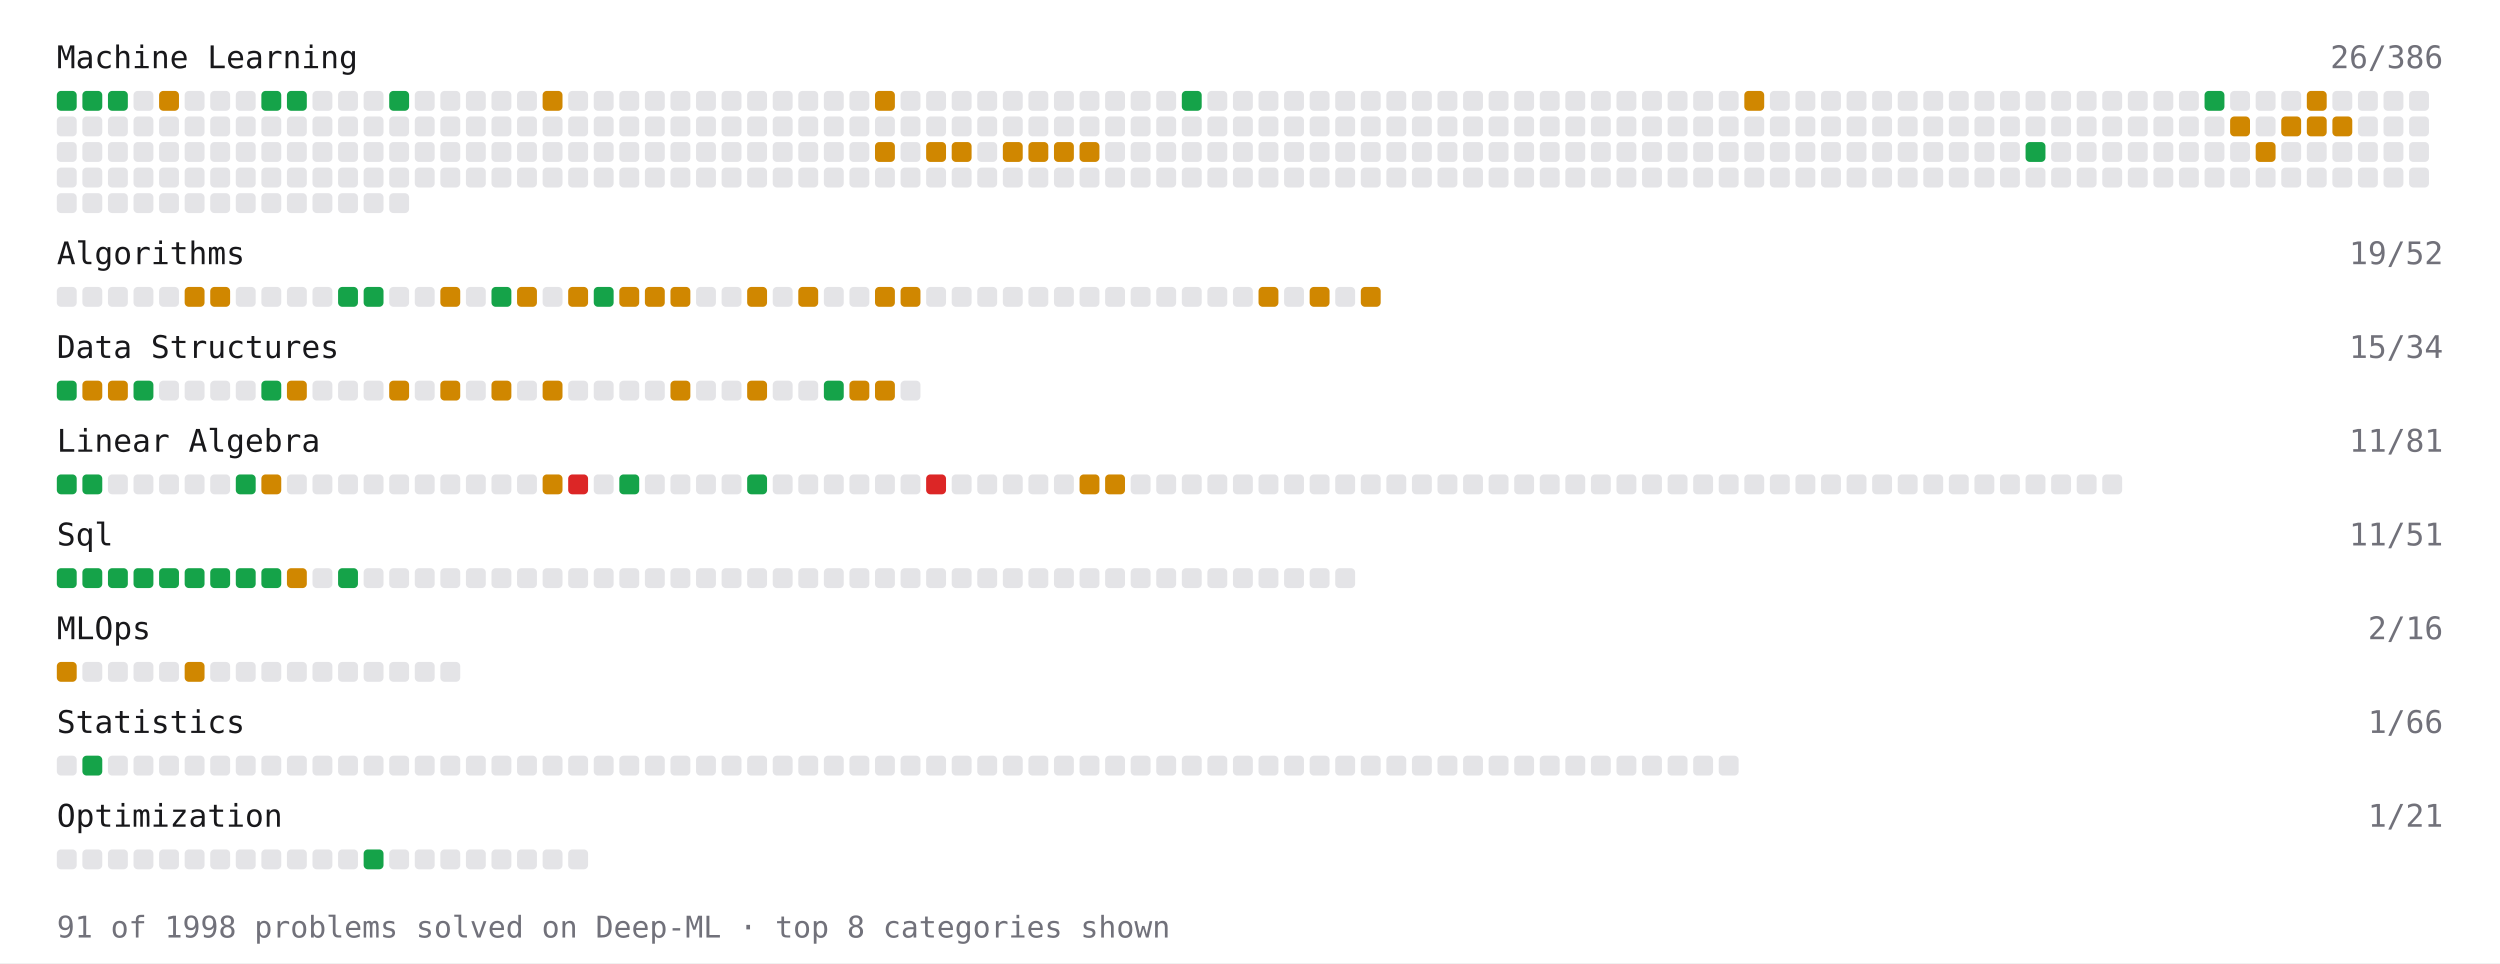
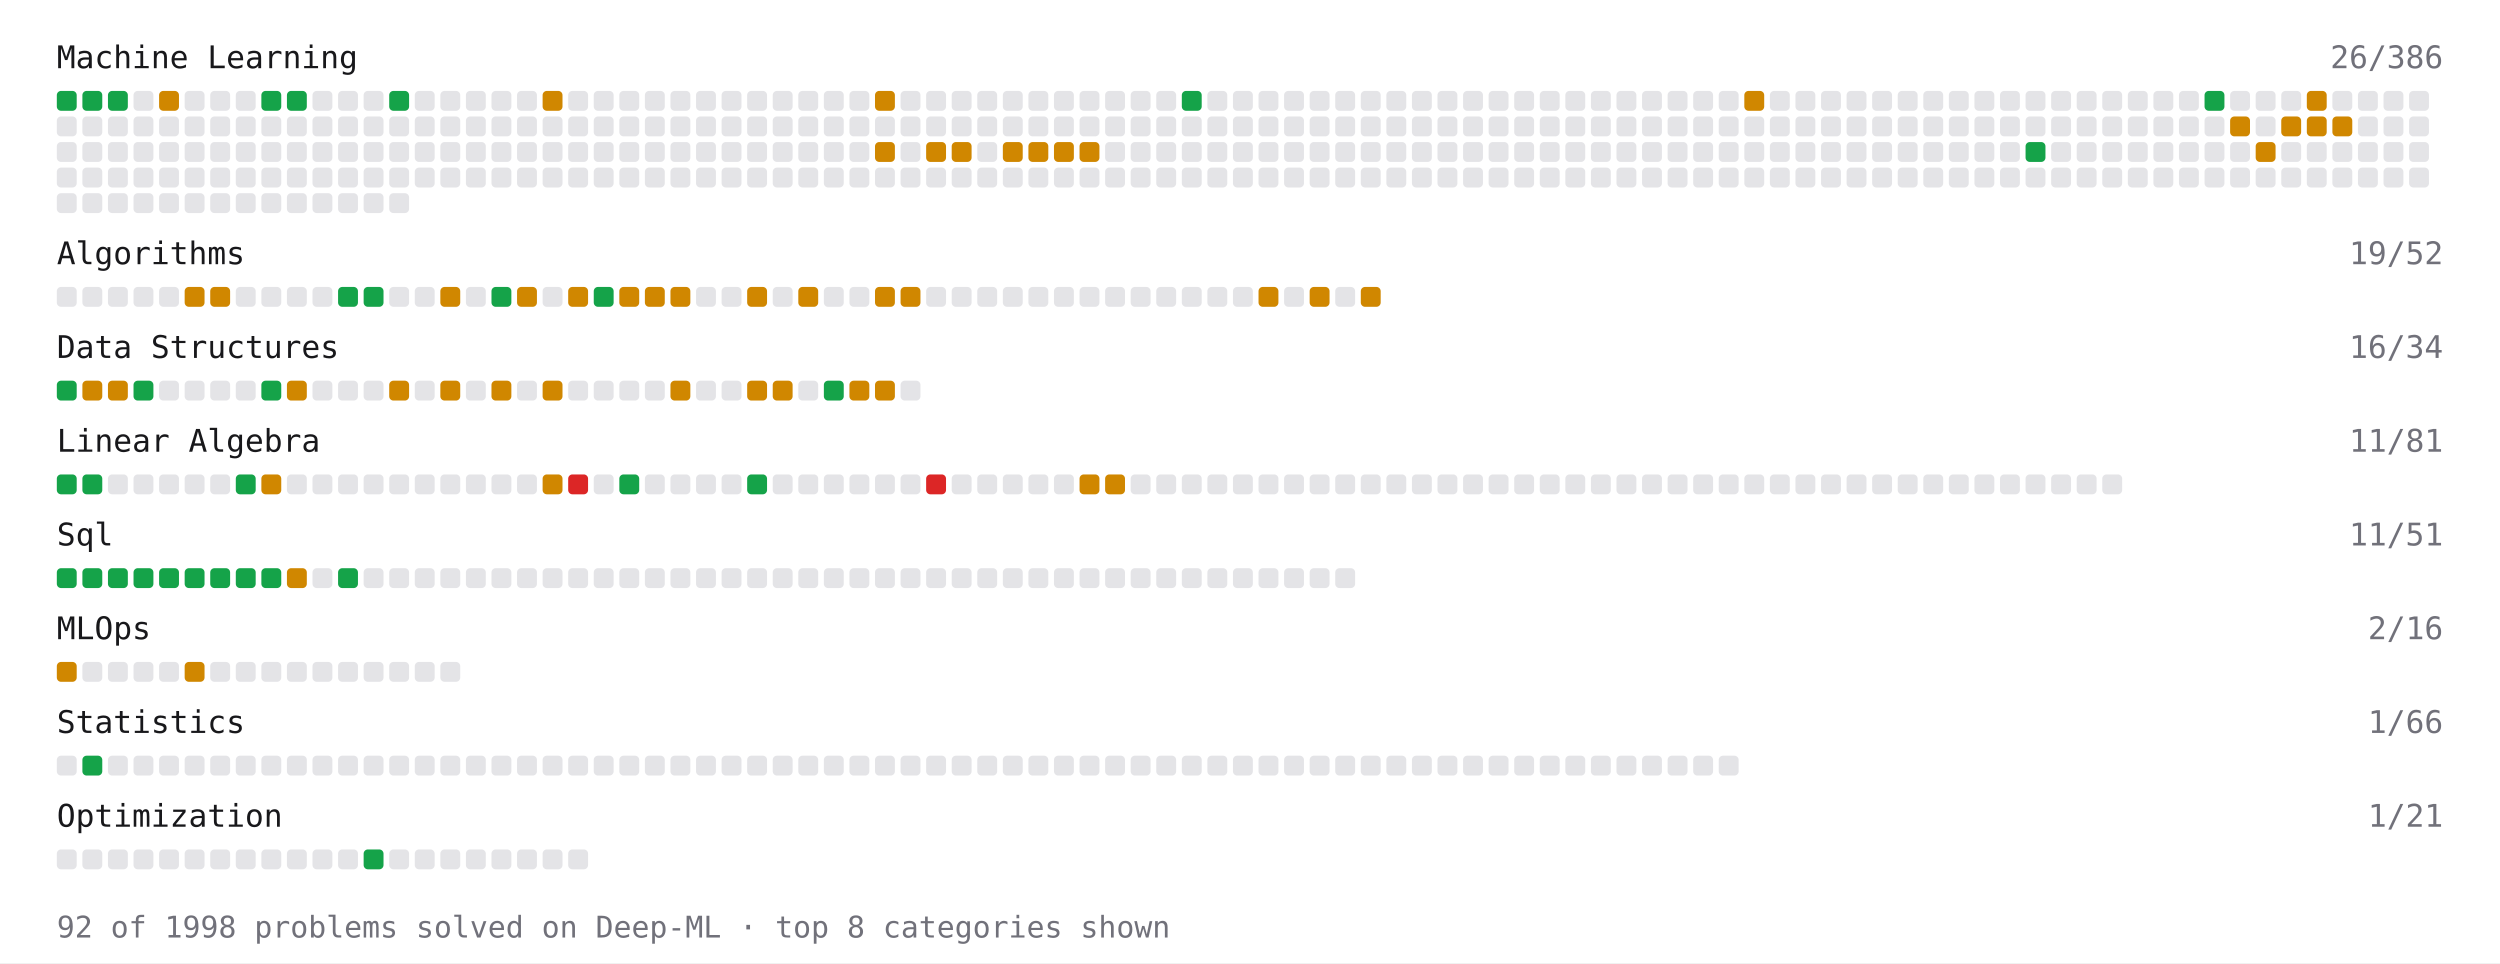
- <svg xmlns="http://www.w3.org/2000/svg" width="880" height="339" viewBox="0 0 880 339" role="img" aria-label="Deep-ML coverage: 91 of 1998 problems solved">
+ <svg xmlns="http://www.w3.org/2000/svg" width="880" height="339" viewBox="0 0 880 339" role="img" aria-label="Deep-ML coverage: 92 of 1998 problems solved">
  <style>
  .bg{fill:#ffffff}.tx{fill:#18181b}.dim{fill:#71717a}.none{fill:#e4e4e7}
  .e{fill:#15a349}.m{fill:#d08700}.h{fill:#dc2626}.u{fill:#a1a1aa}
  @media (prefers-color-scheme:dark){
    .bg{fill:#0b0b0d}.tx{fill:#fafafa}.dim{fill:#8b8b95}.none{fill:#26262b}
    .e{fill:#34d27b}.m{fill:#f5b13d}.h{fill:#f76d6d}.u{fill:#5c5c66}
  }
</style>
  <rect width="880" height="339" class="bg" />
  <text x="20" y="24" class="tx" font-size="11" font-family="ui-monospace,monospace">Machine Learning</text>
  <text x="860" y="24" class="dim" font-size="11" text-anchor="end" font-family="ui-monospace,monospace">26/386</text>
  <rect x="20" y="32" width="7" height="7" rx="1.5" class="e" />
  <rect x="29" y="32" width="7" height="7" rx="1.5" class="e" />
  <rect x="38" y="32" width="7" height="7" rx="1.5" class="e" />
  <rect x="47" y="32" width="7" height="7" rx="1.5" class="none" />
  <rect x="56" y="32" width="7" height="7" rx="1.5" class="m" />
  <rect x="65" y="32" width="7" height="7" rx="1.5" class="none" />
  <rect x="74" y="32" width="7" height="7" rx="1.5" class="none" />
  <rect x="83" y="32" width="7" height="7" rx="1.5" class="none" />
  <rect x="92" y="32" width="7" height="7" rx="1.5" class="e" />
  <rect x="101" y="32" width="7" height="7" rx="1.5" class="e" />
  <rect x="110" y="32" width="7" height="7" rx="1.5" class="none" />
  <rect x="119" y="32" width="7" height="7" rx="1.5" class="none" />
  <rect x="128" y="32" width="7" height="7" rx="1.5" class="none" />
  <rect x="137" y="32" width="7" height="7" rx="1.5" class="e" />
  <rect x="146" y="32" width="7" height="7" rx="1.5" class="none" />
  <rect x="155" y="32" width="7" height="7" rx="1.5" class="none" />
  <rect x="164" y="32" width="7" height="7" rx="1.5" class="none" />
  <rect x="173" y="32" width="7" height="7" rx="1.5" class="none" />
  <rect x="182" y="32" width="7" height="7" rx="1.5" class="none" />
  <rect x="191" y="32" width="7" height="7" rx="1.5" class="m" />
  <rect x="200" y="32" width="7" height="7" rx="1.5" class="none" />
  <rect x="209" y="32" width="7" height="7" rx="1.5" class="none" />
  <rect x="218" y="32" width="7" height="7" rx="1.5" class="none" />
  <rect x="227" y="32" width="7" height="7" rx="1.5" class="none" />
  <rect x="236" y="32" width="7" height="7" rx="1.5" class="none" />
  <rect x="245" y="32" width="7" height="7" rx="1.5" class="none" />
  <rect x="254" y="32" width="7" height="7" rx="1.5" class="none" />
  <rect x="263" y="32" width="7" height="7" rx="1.5" class="none" />
  <rect x="272" y="32" width="7" height="7" rx="1.5" class="none" />
  <rect x="281" y="32" width="7" height="7" rx="1.5" class="none" />
  <rect x="290" y="32" width="7" height="7" rx="1.5" class="none" />
  <rect x="299" y="32" width="7" height="7" rx="1.5" class="none" />
  <rect x="308" y="32" width="7" height="7" rx="1.5" class="m" />
  <rect x="317" y="32" width="7" height="7" rx="1.5" class="none" />
  <rect x="326" y="32" width="7" height="7" rx="1.5" class="none" />
  <rect x="335" y="32" width="7" height="7" rx="1.5" class="none" />
  <rect x="344" y="32" width="7" height="7" rx="1.5" class="none" />
  <rect x="353" y="32" width="7" height="7" rx="1.5" class="none" />
  <rect x="362" y="32" width="7" height="7" rx="1.5" class="none" />
  <rect x="371" y="32" width="7" height="7" rx="1.5" class="none" />
  <rect x="380" y="32" width="7" height="7" rx="1.5" class="none" />
  <rect x="389" y="32" width="7" height="7" rx="1.5" class="none" />
  <rect x="398" y="32" width="7" height="7" rx="1.5" class="none" />
  <rect x="407" y="32" width="7" height="7" rx="1.5" class="none" />
  <rect x="416" y="32" width="7" height="7" rx="1.5" class="e" />
  <rect x="425" y="32" width="7" height="7" rx="1.5" class="none" />
  <rect x="434" y="32" width="7" height="7" rx="1.5" class="none" />
  <rect x="443" y="32" width="7" height="7" rx="1.5" class="none" />
  <rect x="452" y="32" width="7" height="7" rx="1.5" class="none" />
  <rect x="461" y="32" width="7" height="7" rx="1.5" class="none" />
  <rect x="470" y="32" width="7" height="7" rx="1.5" class="none" />
  <rect x="479" y="32" width="7" height="7" rx="1.5" class="none" />
  <rect x="488" y="32" width="7" height="7" rx="1.5" class="none" />
  <rect x="497" y="32" width="7" height="7" rx="1.5" class="none" />
  <rect x="506" y="32" width="7" height="7" rx="1.5" class="none" />
  <rect x="515" y="32" width="7" height="7" rx="1.5" class="none" />
  <rect x="524" y="32" width="7" height="7" rx="1.5" class="none" />
  <rect x="533" y="32" width="7" height="7" rx="1.5" class="none" />
  <rect x="542" y="32" width="7" height="7" rx="1.5" class="none" />
  <rect x="551" y="32" width="7" height="7" rx="1.5" class="none" />
  <rect x="560" y="32" width="7" height="7" rx="1.5" class="none" />
  <rect x="569" y="32" width="7" height="7" rx="1.5" class="none" />
  <rect x="578" y="32" width="7" height="7" rx="1.5" class="none" />
  <rect x="587" y="32" width="7" height="7" rx="1.5" class="none" />
  <rect x="596" y="32" width="7" height="7" rx="1.5" class="none" />
  <rect x="605" y="32" width="7" height="7" rx="1.5" class="none" />
  <rect x="614" y="32" width="7" height="7" rx="1.5" class="m" />
  <rect x="623" y="32" width="7" height="7" rx="1.5" class="none" />
  <rect x="632" y="32" width="7" height="7" rx="1.5" class="none" />
  <rect x="641" y="32" width="7" height="7" rx="1.5" class="none" />
  <rect x="650" y="32" width="7" height="7" rx="1.5" class="none" />
  <rect x="659" y="32" width="7" height="7" rx="1.5" class="none" />
  <rect x="668" y="32" width="7" height="7" rx="1.5" class="none" />
  <rect x="677" y="32" width="7" height="7" rx="1.5" class="none" />
  <rect x="686" y="32" width="7" height="7" rx="1.5" class="none" />
  <rect x="695" y="32" width="7" height="7" rx="1.5" class="none" />
  <rect x="704" y="32" width="7" height="7" rx="1.5" class="none" />
  <rect x="713" y="32" width="7" height="7" rx="1.5" class="none" />
  <rect x="722" y="32" width="7" height="7" rx="1.5" class="none" />
  <rect x="731" y="32" width="7" height="7" rx="1.5" class="none" />
  <rect x="740" y="32" width="7" height="7" rx="1.5" class="none" />
  <rect x="749" y="32" width="7" height="7" rx="1.5" class="none" />
  <rect x="758" y="32" width="7" height="7" rx="1.5" class="none" />
  <rect x="767" y="32" width="7" height="7" rx="1.5" class="none" />
  <rect x="776" y="32" width="7" height="7" rx="1.5" class="e" />
  <rect x="785" y="32" width="7" height="7" rx="1.5" class="none" />
  <rect x="794" y="32" width="7" height="7" rx="1.5" class="none" />
  <rect x="803" y="32" width="7" height="7" rx="1.5" class="none" />
  <rect x="812" y="32" width="7" height="7" rx="1.5" class="m" />
  <rect x="821" y="32" width="7" height="7" rx="1.5" class="none" />
  <rect x="830" y="32" width="7" height="7" rx="1.5" class="none" />
  <rect x="839" y="32" width="7" height="7" rx="1.5" class="none" />
  <rect x="848" y="32" width="7" height="7" rx="1.5" class="none" />
  <rect x="20" y="41" width="7" height="7" rx="1.5" class="none" />
  <rect x="29" y="41" width="7" height="7" rx="1.5" class="none" />
  <rect x="38" y="41" width="7" height="7" rx="1.5" class="none" />
  <rect x="47" y="41" width="7" height="7" rx="1.5" class="none" />
  <rect x="56" y="41" width="7" height="7" rx="1.5" class="none" />
  <rect x="65" y="41" width="7" height="7" rx="1.5" class="none" />
  <rect x="74" y="41" width="7" height="7" rx="1.5" class="none" />
  <rect x="83" y="41" width="7" height="7" rx="1.5" class="none" />
  <rect x="92" y="41" width="7" height="7" rx="1.5" class="none" />
  <rect x="101" y="41" width="7" height="7" rx="1.5" class="none" />
  <rect x="110" y="41" width="7" height="7" rx="1.5" class="none" />
  <rect x="119" y="41" width="7" height="7" rx="1.5" class="none" />
  <rect x="128" y="41" width="7" height="7" rx="1.5" class="none" />
  <rect x="137" y="41" width="7" height="7" rx="1.5" class="none" />
  <rect x="146" y="41" width="7" height="7" rx="1.5" class="none" />
  <rect x="155" y="41" width="7" height="7" rx="1.5" class="none" />
  <rect x="164" y="41" width="7" height="7" rx="1.5" class="none" />
  <rect x="173" y="41" width="7" height="7" rx="1.5" class="none" />
  <rect x="182" y="41" width="7" height="7" rx="1.5" class="none" />
  <rect x="191" y="41" width="7" height="7" rx="1.5" class="none" />
  <rect x="200" y="41" width="7" height="7" rx="1.5" class="none" />
  <rect x="209" y="41" width="7" height="7" rx="1.5" class="none" />
  <rect x="218" y="41" width="7" height="7" rx="1.5" class="none" />
  <rect x="227" y="41" width="7" height="7" rx="1.5" class="none" />
  <rect x="236" y="41" width="7" height="7" rx="1.5" class="none" />
  <rect x="245" y="41" width="7" height="7" rx="1.5" class="none" />
  <rect x="254" y="41" width="7" height="7" rx="1.5" class="none" />
  <rect x="263" y="41" width="7" height="7" rx="1.5" class="none" />
  <rect x="272" y="41" width="7" height="7" rx="1.5" class="none" />
  <rect x="281" y="41" width="7" height="7" rx="1.5" class="none" />
  <rect x="290" y="41" width="7" height="7" rx="1.5" class="none" />
  <rect x="299" y="41" width="7" height="7" rx="1.5" class="none" />
  <rect x="308" y="41" width="7" height="7" rx="1.5" class="none" />
  <rect x="317" y="41" width="7" height="7" rx="1.5" class="none" />
  <rect x="326" y="41" width="7" height="7" rx="1.5" class="none" />
  <rect x="335" y="41" width="7" height="7" rx="1.5" class="none" />
  <rect x="344" y="41" width="7" height="7" rx="1.5" class="none" />
  <rect x="353" y="41" width="7" height="7" rx="1.5" class="none" />
  <rect x="362" y="41" width="7" height="7" rx="1.5" class="none" />
  <rect x="371" y="41" width="7" height="7" rx="1.5" class="none" />
  <rect x="380" y="41" width="7" height="7" rx="1.5" class="none" />
  <rect x="389" y="41" width="7" height="7" rx="1.5" class="none" />
  <rect x="398" y="41" width="7" height="7" rx="1.5" class="none" />
  <rect x="407" y="41" width="7" height="7" rx="1.5" class="none" />
  <rect x="416" y="41" width="7" height="7" rx="1.5" class="none" />
  <rect x="425" y="41" width="7" height="7" rx="1.5" class="none" />
  <rect x="434" y="41" width="7" height="7" rx="1.5" class="none" />
  <rect x="443" y="41" width="7" height="7" rx="1.5" class="none" />
  <rect x="452" y="41" width="7" height="7" rx="1.5" class="none" />
  <rect x="461" y="41" width="7" height="7" rx="1.5" class="none" />
  <rect x="470" y="41" width="7" height="7" rx="1.5" class="none" />
  <rect x="479" y="41" width="7" height="7" rx="1.5" class="none" />
  <rect x="488" y="41" width="7" height="7" rx="1.5" class="none" />
  <rect x="497" y="41" width="7" height="7" rx="1.5" class="none" />
  <rect x="506" y="41" width="7" height="7" rx="1.5" class="none" />
  <rect x="515" y="41" width="7" height="7" rx="1.5" class="none" />
  <rect x="524" y="41" width="7" height="7" rx="1.5" class="none" />
  <rect x="533" y="41" width="7" height="7" rx="1.5" class="none" />
  <rect x="542" y="41" width="7" height="7" rx="1.5" class="none" />
  <rect x="551" y="41" width="7" height="7" rx="1.5" class="none" />
  <rect x="560" y="41" width="7" height="7" rx="1.5" class="none" />
  <rect x="569" y="41" width="7" height="7" rx="1.5" class="none" />
  <rect x="578" y="41" width="7" height="7" rx="1.5" class="none" />
  <rect x="587" y="41" width="7" height="7" rx="1.5" class="none" />
  <rect x="596" y="41" width="7" height="7" rx="1.5" class="none" />
  <rect x="605" y="41" width="7" height="7" rx="1.5" class="none" />
  <rect x="614" y="41" width="7" height="7" rx="1.5" class="none" />
  <rect x="623" y="41" width="7" height="7" rx="1.5" class="none" />
  <rect x="632" y="41" width="7" height="7" rx="1.5" class="none" />
  <rect x="641" y="41" width="7" height="7" rx="1.5" class="none" />
  <rect x="650" y="41" width="7" height="7" rx="1.5" class="none" />
  <rect x="659" y="41" width="7" height="7" rx="1.5" class="none" />
  <rect x="668" y="41" width="7" height="7" rx="1.5" class="none" />
  <rect x="677" y="41" width="7" height="7" rx="1.5" class="none" />
  <rect x="686" y="41" width="7" height="7" rx="1.5" class="none" />
  <rect x="695" y="41" width="7" height="7" rx="1.5" class="none" />
  <rect x="704" y="41" width="7" height="7" rx="1.5" class="none" />
  <rect x="713" y="41" width="7" height="7" rx="1.5" class="none" />
  <rect x="722" y="41" width="7" height="7" rx="1.5" class="none" />
  <rect x="731" y="41" width="7" height="7" rx="1.5" class="none" />
  <rect x="740" y="41" width="7" height="7" rx="1.5" class="none" />
  <rect x="749" y="41" width="7" height="7" rx="1.5" class="none" />
  <rect x="758" y="41" width="7" height="7" rx="1.5" class="none" />
  <rect x="767" y="41" width="7" height="7" rx="1.5" class="none" />
  <rect x="776" y="41" width="7" height="7" rx="1.5" class="none" />
  <rect x="785" y="41" width="7" height="7" rx="1.5" class="m" />
  <rect x="794" y="41" width="7" height="7" rx="1.5" class="none" />
  <rect x="803" y="41" width="7" height="7" rx="1.5" class="m" />
  <rect x="812" y="41" width="7" height="7" rx="1.5" class="m" />
  <rect x="821" y="41" width="7" height="7" rx="1.5" class="m" />
  <rect x="830" y="41" width="7" height="7" rx="1.5" class="none" />
  <rect x="839" y="41" width="7" height="7" rx="1.5" class="none" />
  <rect x="848" y="41" width="7" height="7" rx="1.5" class="none" />
  <rect x="20" y="50" width="7" height="7" rx="1.5" class="none" />
  <rect x="29" y="50" width="7" height="7" rx="1.5" class="none" />
  <rect x="38" y="50" width="7" height="7" rx="1.5" class="none" />
  <rect x="47" y="50" width="7" height="7" rx="1.5" class="none" />
  <rect x="56" y="50" width="7" height="7" rx="1.5" class="none" />
  <rect x="65" y="50" width="7" height="7" rx="1.5" class="none" />
  <rect x="74" y="50" width="7" height="7" rx="1.5" class="none" />
  <rect x="83" y="50" width="7" height="7" rx="1.5" class="none" />
  <rect x="92" y="50" width="7" height="7" rx="1.5" class="none" />
  <rect x="101" y="50" width="7" height="7" rx="1.5" class="none" />
  <rect x="110" y="50" width="7" height="7" rx="1.5" class="none" />
  <rect x="119" y="50" width="7" height="7" rx="1.5" class="none" />
  <rect x="128" y="50" width="7" height="7" rx="1.5" class="none" />
  <rect x="137" y="50" width="7" height="7" rx="1.5" class="none" />
  <rect x="146" y="50" width="7" height="7" rx="1.5" class="none" />
  <rect x="155" y="50" width="7" height="7" rx="1.5" class="none" />
  <rect x="164" y="50" width="7" height="7" rx="1.5" class="none" />
  <rect x="173" y="50" width="7" height="7" rx="1.5" class="none" />
  <rect x="182" y="50" width="7" height="7" rx="1.5" class="none" />
  <rect x="191" y="50" width="7" height="7" rx="1.5" class="none" />
  <rect x="200" y="50" width="7" height="7" rx="1.5" class="none" />
  <rect x="209" y="50" width="7" height="7" rx="1.5" class="none" />
  <rect x="218" y="50" width="7" height="7" rx="1.5" class="none" />
  <rect x="227" y="50" width="7" height="7" rx="1.5" class="none" />
  <rect x="236" y="50" width="7" height="7" rx="1.5" class="none" />
  <rect x="245" y="50" width="7" height="7" rx="1.5" class="none" />
  <rect x="254" y="50" width="7" height="7" rx="1.5" class="none" />
  <rect x="263" y="50" width="7" height="7" rx="1.5" class="none" />
  <rect x="272" y="50" width="7" height="7" rx="1.5" class="none" />
  <rect x="281" y="50" width="7" height="7" rx="1.5" class="none" />
  <rect x="290" y="50" width="7" height="7" rx="1.5" class="none" />
  <rect x="299" y="50" width="7" height="7" rx="1.5" class="none" />
  <rect x="308" y="50" width="7" height="7" rx="1.5" class="m" />
  <rect x="317" y="50" width="7" height="7" rx="1.5" class="none" />
  <rect x="326" y="50" width="7" height="7" rx="1.5" class="m" />
  <rect x="335" y="50" width="7" height="7" rx="1.5" class="m" />
  <rect x="344" y="50" width="7" height="7" rx="1.5" class="none" />
  <rect x="353" y="50" width="7" height="7" rx="1.5" class="m" />
  <rect x="362" y="50" width="7" height="7" rx="1.5" class="m" />
  <rect x="371" y="50" width="7" height="7" rx="1.5" class="m" />
  <rect x="380" y="50" width="7" height="7" rx="1.5" class="m" />
  <rect x="389" y="50" width="7" height="7" rx="1.5" class="none" />
  <rect x="398" y="50" width="7" height="7" rx="1.5" class="none" />
  <rect x="407" y="50" width="7" height="7" rx="1.5" class="none" />
  <rect x="416" y="50" width="7" height="7" rx="1.5" class="none" />
  <rect x="425" y="50" width="7" height="7" rx="1.5" class="none" />
  <rect x="434" y="50" width="7" height="7" rx="1.5" class="none" />
  <rect x="443" y="50" width="7" height="7" rx="1.5" class="none" />
  <rect x="452" y="50" width="7" height="7" rx="1.5" class="none" />
  <rect x="461" y="50" width="7" height="7" rx="1.5" class="none" />
  <rect x="470" y="50" width="7" height="7" rx="1.5" class="none" />
  <rect x="479" y="50" width="7" height="7" rx="1.5" class="none" />
  <rect x="488" y="50" width="7" height="7" rx="1.5" class="none" />
  <rect x="497" y="50" width="7" height="7" rx="1.5" class="none" />
  <rect x="506" y="50" width="7" height="7" rx="1.5" class="none" />
  <rect x="515" y="50" width="7" height="7" rx="1.5" class="none" />
  <rect x="524" y="50" width="7" height="7" rx="1.5" class="none" />
  <rect x="533" y="50" width="7" height="7" rx="1.5" class="none" />
  <rect x="542" y="50" width="7" height="7" rx="1.5" class="none" />
  <rect x="551" y="50" width="7" height="7" rx="1.5" class="none" />
  <rect x="560" y="50" width="7" height="7" rx="1.5" class="none" />
  <rect x="569" y="50" width="7" height="7" rx="1.5" class="none" />
  <rect x="578" y="50" width="7" height="7" rx="1.5" class="none" />
  <rect x="587" y="50" width="7" height="7" rx="1.5" class="none" />
  <rect x="596" y="50" width="7" height="7" rx="1.5" class="none" />
  <rect x="605" y="50" width="7" height="7" rx="1.5" class="none" />
  <rect x="614" y="50" width="7" height="7" rx="1.5" class="none" />
  <rect x="623" y="50" width="7" height="7" rx="1.5" class="none" />
  <rect x="632" y="50" width="7" height="7" rx="1.5" class="none" />
  <rect x="641" y="50" width="7" height="7" rx="1.5" class="none" />
  <rect x="650" y="50" width="7" height="7" rx="1.5" class="none" />
  <rect x="659" y="50" width="7" height="7" rx="1.5" class="none" />
  <rect x="668" y="50" width="7" height="7" rx="1.5" class="none" />
  <rect x="677" y="50" width="7" height="7" rx="1.5" class="none" />
  <rect x="686" y="50" width="7" height="7" rx="1.5" class="none" />
  <rect x="695" y="50" width="7" height="7" rx="1.5" class="none" />
  <rect x="704" y="50" width="7" height="7" rx="1.5" class="none" />
  <rect x="713" y="50" width="7" height="7" rx="1.5" class="e" />
  <rect x="722" y="50" width="7" height="7" rx="1.5" class="none" />
  <rect x="731" y="50" width="7" height="7" rx="1.5" class="none" />
  <rect x="740" y="50" width="7" height="7" rx="1.5" class="none" />
  <rect x="749" y="50" width="7" height="7" rx="1.5" class="none" />
  <rect x="758" y="50" width="7" height="7" rx="1.5" class="none" />
  <rect x="767" y="50" width="7" height="7" rx="1.5" class="none" />
  <rect x="776" y="50" width="7" height="7" rx="1.5" class="none" />
  <rect x="785" y="50" width="7" height="7" rx="1.5" class="none" />
  <rect x="794" y="50" width="7" height="7" rx="1.5" class="m" />
  <rect x="803" y="50" width="7" height="7" rx="1.5" class="none" />
  <rect x="812" y="50" width="7" height="7" rx="1.5" class="none" />
  <rect x="821" y="50" width="7" height="7" rx="1.5" class="none" />
  <rect x="830" y="50" width="7" height="7" rx="1.5" class="none" />
  <rect x="839" y="50" width="7" height="7" rx="1.5" class="none" />
  <rect x="848" y="50" width="7" height="7" rx="1.5" class="none" />
  <rect x="20" y="59" width="7" height="7" rx="1.5" class="none" />
  <rect x="29" y="59" width="7" height="7" rx="1.5" class="none" />
  <rect x="38" y="59" width="7" height="7" rx="1.5" class="none" />
  <rect x="47" y="59" width="7" height="7" rx="1.5" class="none" />
  <rect x="56" y="59" width="7" height="7" rx="1.5" class="none" />
  <rect x="65" y="59" width="7" height="7" rx="1.5" class="none" />
  <rect x="74" y="59" width="7" height="7" rx="1.5" class="none" />
  <rect x="83" y="59" width="7" height="7" rx="1.5" class="none" />
  <rect x="92" y="59" width="7" height="7" rx="1.5" class="none" />
  <rect x="101" y="59" width="7" height="7" rx="1.5" class="none" />
  <rect x="110" y="59" width="7" height="7" rx="1.5" class="none" />
  <rect x="119" y="59" width="7" height="7" rx="1.5" class="none" />
  <rect x="128" y="59" width="7" height="7" rx="1.5" class="none" />
  <rect x="137" y="59" width="7" height="7" rx="1.5" class="none" />
  <rect x="146" y="59" width="7" height="7" rx="1.5" class="none" />
  <rect x="155" y="59" width="7" height="7" rx="1.5" class="none" />
  <rect x="164" y="59" width="7" height="7" rx="1.5" class="none" />
  <rect x="173" y="59" width="7" height="7" rx="1.5" class="none" />
  <rect x="182" y="59" width="7" height="7" rx="1.5" class="none" />
  <rect x="191" y="59" width="7" height="7" rx="1.5" class="none" />
  <rect x="200" y="59" width="7" height="7" rx="1.5" class="none" />
  <rect x="209" y="59" width="7" height="7" rx="1.5" class="none" />
  <rect x="218" y="59" width="7" height="7" rx="1.5" class="none" />
  <rect x="227" y="59" width="7" height="7" rx="1.5" class="none" />
  <rect x="236" y="59" width="7" height="7" rx="1.5" class="none" />
  <rect x="245" y="59" width="7" height="7" rx="1.5" class="none" />
  <rect x="254" y="59" width="7" height="7" rx="1.5" class="none" />
  <rect x="263" y="59" width="7" height="7" rx="1.5" class="none" />
  <rect x="272" y="59" width="7" height="7" rx="1.5" class="none" />
  <rect x="281" y="59" width="7" height="7" rx="1.5" class="none" />
  <rect x="290" y="59" width="7" height="7" rx="1.5" class="none" />
  <rect x="299" y="59" width="7" height="7" rx="1.5" class="none" />
  <rect x="308" y="59" width="7" height="7" rx="1.5" class="none" />
  <rect x="317" y="59" width="7" height="7" rx="1.5" class="none" />
  <rect x="326" y="59" width="7" height="7" rx="1.5" class="none" />
  <rect x="335" y="59" width="7" height="7" rx="1.5" class="none" />
  <rect x="344" y="59" width="7" height="7" rx="1.5" class="none" />
  <rect x="353" y="59" width="7" height="7" rx="1.5" class="none" />
  <rect x="362" y="59" width="7" height="7" rx="1.5" class="none" />
  <rect x="371" y="59" width="7" height="7" rx="1.5" class="none" />
  <rect x="380" y="59" width="7" height="7" rx="1.5" class="none" />
  <rect x="389" y="59" width="7" height="7" rx="1.5" class="none" />
  <rect x="398" y="59" width="7" height="7" rx="1.5" class="none" />
  <rect x="407" y="59" width="7" height="7" rx="1.5" class="none" />
  <rect x="416" y="59" width="7" height="7" rx="1.5" class="none" />
  <rect x="425" y="59" width="7" height="7" rx="1.5" class="none" />
  <rect x="434" y="59" width="7" height="7" rx="1.5" class="none" />
  <rect x="443" y="59" width="7" height="7" rx="1.5" class="none" />
  <rect x="452" y="59" width="7" height="7" rx="1.5" class="none" />
  <rect x="461" y="59" width="7" height="7" rx="1.5" class="none" />
  <rect x="470" y="59" width="7" height="7" rx="1.5" class="none" />
  <rect x="479" y="59" width="7" height="7" rx="1.5" class="none" />
  <rect x="488" y="59" width="7" height="7" rx="1.5" class="none" />
  <rect x="497" y="59" width="7" height="7" rx="1.5" class="none" />
  <rect x="506" y="59" width="7" height="7" rx="1.5" class="none" />
  <rect x="515" y="59" width="7" height="7" rx="1.5" class="none" />
  <rect x="524" y="59" width="7" height="7" rx="1.5" class="none" />
  <rect x="533" y="59" width="7" height="7" rx="1.5" class="none" />
  <rect x="542" y="59" width="7" height="7" rx="1.5" class="none" />
  <rect x="551" y="59" width="7" height="7" rx="1.5" class="none" />
  <rect x="560" y="59" width="7" height="7" rx="1.5" class="none" />
  <rect x="569" y="59" width="7" height="7" rx="1.5" class="none" />
  <rect x="578" y="59" width="7" height="7" rx="1.5" class="none" />
  <rect x="587" y="59" width="7" height="7" rx="1.5" class="none" />
  <rect x="596" y="59" width="7" height="7" rx="1.5" class="none" />
  <rect x="605" y="59" width="7" height="7" rx="1.5" class="none" />
  <rect x="614" y="59" width="7" height="7" rx="1.5" class="none" />
  <rect x="623" y="59" width="7" height="7" rx="1.5" class="none" />
  <rect x="632" y="59" width="7" height="7" rx="1.5" class="none" />
  <rect x="641" y="59" width="7" height="7" rx="1.5" class="none" />
  <rect x="650" y="59" width="7" height="7" rx="1.5" class="none" />
  <rect x="659" y="59" width="7" height="7" rx="1.5" class="none" />
  <rect x="668" y="59" width="7" height="7" rx="1.5" class="none" />
  <rect x="677" y="59" width="7" height="7" rx="1.5" class="none" />
  <rect x="686" y="59" width="7" height="7" rx="1.5" class="none" />
  <rect x="695" y="59" width="7" height="7" rx="1.5" class="none" />
  <rect x="704" y="59" width="7" height="7" rx="1.5" class="none" />
  <rect x="713" y="59" width="7" height="7" rx="1.5" class="none" />
  <rect x="722" y="59" width="7" height="7" rx="1.5" class="none" />
  <rect x="731" y="59" width="7" height="7" rx="1.5" class="none" />
  <rect x="740" y="59" width="7" height="7" rx="1.5" class="none" />
  <rect x="749" y="59" width="7" height="7" rx="1.5" class="none" />
  <rect x="758" y="59" width="7" height="7" rx="1.5" class="none" />
  <rect x="767" y="59" width="7" height="7" rx="1.5" class="none" />
  <rect x="776" y="59" width="7" height="7" rx="1.5" class="none" />
  <rect x="785" y="59" width="7" height="7" rx="1.5" class="none" />
  <rect x="794" y="59" width="7" height="7" rx="1.5" class="none" />
  <rect x="803" y="59" width="7" height="7" rx="1.5" class="none" />
  <rect x="812" y="59" width="7" height="7" rx="1.5" class="none" />
  <rect x="821" y="59" width="7" height="7" rx="1.5" class="none" />
  <rect x="830" y="59" width="7" height="7" rx="1.5" class="none" />
  <rect x="839" y="59" width="7" height="7" rx="1.5" class="none" />
  <rect x="848" y="59" width="7" height="7" rx="1.5" class="none" />
  <rect x="20" y="68" width="7" height="7" rx="1.5" class="none" />
  <rect x="29" y="68" width="7" height="7" rx="1.5" class="none" />
  <rect x="38" y="68" width="7" height="7" rx="1.5" class="none" />
  <rect x="47" y="68" width="7" height="7" rx="1.5" class="none" />
  <rect x="56" y="68" width="7" height="7" rx="1.5" class="none" />
  <rect x="65" y="68" width="7" height="7" rx="1.5" class="none" />
  <rect x="74" y="68" width="7" height="7" rx="1.5" class="none" />
  <rect x="83" y="68" width="7" height="7" rx="1.5" class="none" />
  <rect x="92" y="68" width="7" height="7" rx="1.5" class="none" />
  <rect x="101" y="68" width="7" height="7" rx="1.5" class="none" />
  <rect x="110" y="68" width="7" height="7" rx="1.5" class="none" />
  <rect x="119" y="68" width="7" height="7" rx="1.5" class="none" />
  <rect x="128" y="68" width="7" height="7" rx="1.5" class="none" />
  <rect x="137" y="68" width="7" height="7" rx="1.5" class="none" />
  <text x="20" y="93" class="tx" font-size="11" font-family="ui-monospace,monospace">Algorithms</text>
  <text x="860" y="93" class="dim" font-size="11" text-anchor="end" font-family="ui-monospace,monospace">19/52</text>
  <rect x="20" y="101" width="7" height="7" rx="1.5" class="none" />
  <rect x="29" y="101" width="7" height="7" rx="1.5" class="none" />
  <rect x="38" y="101" width="7" height="7" rx="1.5" class="none" />
  <rect x="47" y="101" width="7" height="7" rx="1.5" class="none" />
  <rect x="56" y="101" width="7" height="7" rx="1.5" class="none" />
  <rect x="65" y="101" width="7" height="7" rx="1.5" class="m" />
  <rect x="74" y="101" width="7" height="7" rx="1.5" class="m" />
  <rect x="83" y="101" width="7" height="7" rx="1.5" class="none" />
  <rect x="92" y="101" width="7" height="7" rx="1.5" class="none" />
  <rect x="101" y="101" width="7" height="7" rx="1.5" class="none" />
  <rect x="110" y="101" width="7" height="7" rx="1.5" class="none" />
  <rect x="119" y="101" width="7" height="7" rx="1.5" class="e" />
  <rect x="128" y="101" width="7" height="7" rx="1.5" class="e" />
  <rect x="137" y="101" width="7" height="7" rx="1.5" class="none" />
  <rect x="146" y="101" width="7" height="7" rx="1.5" class="none" />
  <rect x="155" y="101" width="7" height="7" rx="1.5" class="m" />
  <rect x="164" y="101" width="7" height="7" rx="1.5" class="none" />
  <rect x="173" y="101" width="7" height="7" rx="1.5" class="e" />
  <rect x="182" y="101" width="7" height="7" rx="1.5" class="m" />
  <rect x="191" y="101" width="7" height="7" rx="1.5" class="none" />
  <rect x="200" y="101" width="7" height="7" rx="1.5" class="m" />
  <rect x="209" y="101" width="7" height="7" rx="1.5" class="e" />
  <rect x="218" y="101" width="7" height="7" rx="1.5" class="m" />
  <rect x="227" y="101" width="7" height="7" rx="1.5" class="m" />
  <rect x="236" y="101" width="7" height="7" rx="1.5" class="m" />
  <rect x="245" y="101" width="7" height="7" rx="1.5" class="none" />
  <rect x="254" y="101" width="7" height="7" rx="1.5" class="none" />
  <rect x="263" y="101" width="7" height="7" rx="1.5" class="m" />
  <rect x="272" y="101" width="7" height="7" rx="1.5" class="none" />
  <rect x="281" y="101" width="7" height="7" rx="1.5" class="m" />
  <rect x="290" y="101" width="7" height="7" rx="1.5" class="none" />
  <rect x="299" y="101" width="7" height="7" rx="1.5" class="none" />
  <rect x="308" y="101" width="7" height="7" rx="1.5" class="m" />
  <rect x="317" y="101" width="7" height="7" rx="1.5" class="m" />
  <rect x="326" y="101" width="7" height="7" rx="1.5" class="none" />
  <rect x="335" y="101" width="7" height="7" rx="1.5" class="none" />
  <rect x="344" y="101" width="7" height="7" rx="1.5" class="none" />
  <rect x="353" y="101" width="7" height="7" rx="1.5" class="none" />
  <rect x="362" y="101" width="7" height="7" rx="1.5" class="none" />
  <rect x="371" y="101" width="7" height="7" rx="1.5" class="none" />
  <rect x="380" y="101" width="7" height="7" rx="1.5" class="none" />
  <rect x="389" y="101" width="7" height="7" rx="1.5" class="none" />
  <rect x="398" y="101" width="7" height="7" rx="1.5" class="none" />
  <rect x="407" y="101" width="7" height="7" rx="1.5" class="none" />
  <rect x="416" y="101" width="7" height="7" rx="1.5" class="none" />
  <rect x="425" y="101" width="7" height="7" rx="1.5" class="none" />
  <rect x="434" y="101" width="7" height="7" rx="1.5" class="none" />
  <rect x="443" y="101" width="7" height="7" rx="1.5" class="m" />
  <rect x="452" y="101" width="7" height="7" rx="1.5" class="none" />
  <rect x="461" y="101" width="7" height="7" rx="1.5" class="m" />
  <rect x="470" y="101" width="7" height="7" rx="1.5" class="none" />
  <rect x="479" y="101" width="7" height="7" rx="1.5" class="m" />
  <text x="20" y="126" class="tx" font-size="11" font-family="ui-monospace,monospace">Data Structures</text>
-   <text x="860" y="126" class="dim" font-size="11" text-anchor="end" font-family="ui-monospace,monospace">15/34</text>
+   <text x="860" y="126" class="dim" font-size="11" text-anchor="end" font-family="ui-monospace,monospace">16/34</text>
  <rect x="20" y="134" width="7" height="7" rx="1.5" class="e" />
  <rect x="29" y="134" width="7" height="7" rx="1.5" class="m" />
  <rect x="38" y="134" width="7" height="7" rx="1.5" class="m" />
  <rect x="47" y="134" width="7" height="7" rx="1.5" class="e" />
  <rect x="56" y="134" width="7" height="7" rx="1.5" class="none" />
  <rect x="65" y="134" width="7" height="7" rx="1.5" class="none" />
  <rect x="74" y="134" width="7" height="7" rx="1.5" class="none" />
  <rect x="83" y="134" width="7" height="7" rx="1.5" class="none" />
  <rect x="92" y="134" width="7" height="7" rx="1.5" class="e" />
  <rect x="101" y="134" width="7" height="7" rx="1.5" class="m" />
  <rect x="110" y="134" width="7" height="7" rx="1.5" class="none" />
  <rect x="119" y="134" width="7" height="7" rx="1.5" class="none" />
  <rect x="128" y="134" width="7" height="7" rx="1.5" class="none" />
  <rect x="137" y="134" width="7" height="7" rx="1.5" class="m" />
  <rect x="146" y="134" width="7" height="7" rx="1.5" class="none" />
  <rect x="155" y="134" width="7" height="7" rx="1.5" class="m" />
  <rect x="164" y="134" width="7" height="7" rx="1.5" class="none" />
  <rect x="173" y="134" width="7" height="7" rx="1.5" class="m" />
  <rect x="182" y="134" width="7" height="7" rx="1.5" class="none" />
  <rect x="191" y="134" width="7" height="7" rx="1.5" class="m" />
  <rect x="200" y="134" width="7" height="7" rx="1.5" class="none" />
  <rect x="209" y="134" width="7" height="7" rx="1.5" class="none" />
  <rect x="218" y="134" width="7" height="7" rx="1.5" class="none" />
  <rect x="227" y="134" width="7" height="7" rx="1.5" class="none" />
  <rect x="236" y="134" width="7" height="7" rx="1.5" class="m" />
  <rect x="245" y="134" width="7" height="7" rx="1.5" class="none" />
  <rect x="254" y="134" width="7" height="7" rx="1.5" class="none" />
  <rect x="263" y="134" width="7" height="7" rx="1.5" class="m" />
-   <rect x="272" y="134" width="7" height="7" rx="1.5" class="none" />
+   <rect x="272" y="134" width="7" height="7" rx="1.5" class="m" />
  <rect x="281" y="134" width="7" height="7" rx="1.5" class="none" />
  <rect x="290" y="134" width="7" height="7" rx="1.5" class="e" />
  <rect x="299" y="134" width="7" height="7" rx="1.5" class="m" />
  <rect x="308" y="134" width="7" height="7" rx="1.5" class="m" />
  <rect x="317" y="134" width="7" height="7" rx="1.5" class="none" />
  <text x="20" y="159" class="tx" font-size="11" font-family="ui-monospace,monospace">Linear Algebra</text>
  <text x="860" y="159" class="dim" font-size="11" text-anchor="end" font-family="ui-monospace,monospace">11/81</text>
  <rect x="20" y="167" width="7" height="7" rx="1.5" class="e" />
  <rect x="29" y="167" width="7" height="7" rx="1.5" class="e" />
  <rect x="38" y="167" width="7" height="7" rx="1.5" class="none" />
  <rect x="47" y="167" width="7" height="7" rx="1.5" class="none" />
  <rect x="56" y="167" width="7" height="7" rx="1.5" class="none" />
  <rect x="65" y="167" width="7" height="7" rx="1.5" class="none" />
  <rect x="74" y="167" width="7" height="7" rx="1.5" class="none" />
  <rect x="83" y="167" width="7" height="7" rx="1.5" class="e" />
  <rect x="92" y="167" width="7" height="7" rx="1.5" class="m" />
  <rect x="101" y="167" width="7" height="7" rx="1.5" class="none" />
  <rect x="110" y="167" width="7" height="7" rx="1.5" class="none" />
  <rect x="119" y="167" width="7" height="7" rx="1.5" class="none" />
  <rect x="128" y="167" width="7" height="7" rx="1.5" class="none" />
  <rect x="137" y="167" width="7" height="7" rx="1.5" class="none" />
  <rect x="146" y="167" width="7" height="7" rx="1.5" class="none" />
  <rect x="155" y="167" width="7" height="7" rx="1.5" class="none" />
  <rect x="164" y="167" width="7" height="7" rx="1.5" class="none" />
  <rect x="173" y="167" width="7" height="7" rx="1.5" class="none" />
  <rect x="182" y="167" width="7" height="7" rx="1.5" class="none" />
  <rect x="191" y="167" width="7" height="7" rx="1.5" class="m" />
  <rect x="200" y="167" width="7" height="7" rx="1.5" class="h" />
  <rect x="209" y="167" width="7" height="7" rx="1.5" class="none" />
  <rect x="218" y="167" width="7" height="7" rx="1.5" class="e" />
  <rect x="227" y="167" width="7" height="7" rx="1.5" class="none" />
  <rect x="236" y="167" width="7" height="7" rx="1.5" class="none" />
  <rect x="245" y="167" width="7" height="7" rx="1.5" class="none" />
  <rect x="254" y="167" width="7" height="7" rx="1.5" class="none" />
  <rect x="263" y="167" width="7" height="7" rx="1.5" class="e" />
  <rect x="272" y="167" width="7" height="7" rx="1.5" class="none" />
  <rect x="281" y="167" width="7" height="7" rx="1.5" class="none" />
  <rect x="290" y="167" width="7" height="7" rx="1.5" class="none" />
  <rect x="299" y="167" width="7" height="7" rx="1.5" class="none" />
  <rect x="308" y="167" width="7" height="7" rx="1.5" class="none" />
  <rect x="317" y="167" width="7" height="7" rx="1.5" class="none" />
  <rect x="326" y="167" width="7" height="7" rx="1.5" class="h" />
  <rect x="335" y="167" width="7" height="7" rx="1.5" class="none" />
  <rect x="344" y="167" width="7" height="7" rx="1.5" class="none" />
  <rect x="353" y="167" width="7" height="7" rx="1.5" class="none" />
  <rect x="362" y="167" width="7" height="7" rx="1.5" class="none" />
  <rect x="371" y="167" width="7" height="7" rx="1.5" class="none" />
  <rect x="380" y="167" width="7" height="7" rx="1.5" class="m" />
  <rect x="389" y="167" width="7" height="7" rx="1.5" class="m" />
  <rect x="398" y="167" width="7" height="7" rx="1.5" class="none" />
  <rect x="407" y="167" width="7" height="7" rx="1.5" class="none" />
  <rect x="416" y="167" width="7" height="7" rx="1.5" class="none" />
  <rect x="425" y="167" width="7" height="7" rx="1.5" class="none" />
  <rect x="434" y="167" width="7" height="7" rx="1.5" class="none" />
  <rect x="443" y="167" width="7" height="7" rx="1.5" class="none" />
  <rect x="452" y="167" width="7" height="7" rx="1.5" class="none" />
  <rect x="461" y="167" width="7" height="7" rx="1.5" class="none" />
  <rect x="470" y="167" width="7" height="7" rx="1.5" class="none" />
  <rect x="479" y="167" width="7" height="7" rx="1.5" class="none" />
  <rect x="488" y="167" width="7" height="7" rx="1.5" class="none" />
  <rect x="497" y="167" width="7" height="7" rx="1.5" class="none" />
  <rect x="506" y="167" width="7" height="7" rx="1.5" class="none" />
  <rect x="515" y="167" width="7" height="7" rx="1.5" class="none" />
  <rect x="524" y="167" width="7" height="7" rx="1.5" class="none" />
  <rect x="533" y="167" width="7" height="7" rx="1.5" class="none" />
  <rect x="542" y="167" width="7" height="7" rx="1.5" class="none" />
  <rect x="551" y="167" width="7" height="7" rx="1.5" class="none" />
  <rect x="560" y="167" width="7" height="7" rx="1.5" class="none" />
  <rect x="569" y="167" width="7" height="7" rx="1.5" class="none" />
  <rect x="578" y="167" width="7" height="7" rx="1.5" class="none" />
  <rect x="587" y="167" width="7" height="7" rx="1.5" class="none" />
  <rect x="596" y="167" width="7" height="7" rx="1.5" class="none" />
  <rect x="605" y="167" width="7" height="7" rx="1.5" class="none" />
  <rect x="614" y="167" width="7" height="7" rx="1.5" class="none" />
  <rect x="623" y="167" width="7" height="7" rx="1.5" class="none" />
  <rect x="632" y="167" width="7" height="7" rx="1.5" class="none" />
  <rect x="641" y="167" width="7" height="7" rx="1.5" class="none" />
  <rect x="650" y="167" width="7" height="7" rx="1.5" class="none" />
  <rect x="659" y="167" width="7" height="7" rx="1.5" class="none" />
  <rect x="668" y="167" width="7" height="7" rx="1.5" class="none" />
  <rect x="677" y="167" width="7" height="7" rx="1.5" class="none" />
  <rect x="686" y="167" width="7" height="7" rx="1.5" class="none" />
  <rect x="695" y="167" width="7" height="7" rx="1.5" class="none" />
  <rect x="704" y="167" width="7" height="7" rx="1.5" class="none" />
  <rect x="713" y="167" width="7" height="7" rx="1.5" class="none" />
  <rect x="722" y="167" width="7" height="7" rx="1.5" class="none" />
  <rect x="731" y="167" width="7" height="7" rx="1.5" class="none" />
  <rect x="740" y="167" width="7" height="7" rx="1.5" class="none" />
  <text x="20" y="192" class="tx" font-size="11" font-family="ui-monospace,monospace">Sql</text>
  <text x="860" y="192" class="dim" font-size="11" text-anchor="end" font-family="ui-monospace,monospace">11/51</text>
  <rect x="20" y="200" width="7" height="7" rx="1.5" class="e" />
  <rect x="29" y="200" width="7" height="7" rx="1.5" class="e" />
  <rect x="38" y="200" width="7" height="7" rx="1.5" class="e" />
  <rect x="47" y="200" width="7" height="7" rx="1.5" class="e" />
  <rect x="56" y="200" width="7" height="7" rx="1.5" class="e" />
  <rect x="65" y="200" width="7" height="7" rx="1.5" class="e" />
  <rect x="74" y="200" width="7" height="7" rx="1.5" class="e" />
  <rect x="83" y="200" width="7" height="7" rx="1.5" class="e" />
  <rect x="92" y="200" width="7" height="7" rx="1.5" class="e" />
  <rect x="101" y="200" width="7" height="7" rx="1.5" class="m" />
  <rect x="110" y="200" width="7" height="7" rx="1.5" class="none" />
  <rect x="119" y="200" width="7" height="7" rx="1.5" class="e" />
  <rect x="128" y="200" width="7" height="7" rx="1.5" class="none" />
  <rect x="137" y="200" width="7" height="7" rx="1.5" class="none" />
  <rect x="146" y="200" width="7" height="7" rx="1.5" class="none" />
  <rect x="155" y="200" width="7" height="7" rx="1.5" class="none" />
  <rect x="164" y="200" width="7" height="7" rx="1.5" class="none" />
  <rect x="173" y="200" width="7" height="7" rx="1.5" class="none" />
  <rect x="182" y="200" width="7" height="7" rx="1.5" class="none" />
  <rect x="191" y="200" width="7" height="7" rx="1.5" class="none" />
  <rect x="200" y="200" width="7" height="7" rx="1.5" class="none" />
  <rect x="209" y="200" width="7" height="7" rx="1.5" class="none" />
  <rect x="218" y="200" width="7" height="7" rx="1.5" class="none" />
  <rect x="227" y="200" width="7" height="7" rx="1.5" class="none" />
  <rect x="236" y="200" width="7" height="7" rx="1.5" class="none" />
  <rect x="245" y="200" width="7" height="7" rx="1.5" class="none" />
  <rect x="254" y="200" width="7" height="7" rx="1.5" class="none" />
  <rect x="263" y="200" width="7" height="7" rx="1.5" class="none" />
  <rect x="272" y="200" width="7" height="7" rx="1.5" class="none" />
  <rect x="281" y="200" width="7" height="7" rx="1.5" class="none" />
  <rect x="290" y="200" width="7" height="7" rx="1.5" class="none" />
  <rect x="299" y="200" width="7" height="7" rx="1.5" class="none" />
  <rect x="308" y="200" width="7" height="7" rx="1.5" class="none" />
  <rect x="317" y="200" width="7" height="7" rx="1.5" class="none" />
  <rect x="326" y="200" width="7" height="7" rx="1.5" class="none" />
  <rect x="335" y="200" width="7" height="7" rx="1.5" class="none" />
  <rect x="344" y="200" width="7" height="7" rx="1.5" class="none" />
  <rect x="353" y="200" width="7" height="7" rx="1.5" class="none" />
  <rect x="362" y="200" width="7" height="7" rx="1.5" class="none" />
  <rect x="371" y="200" width="7" height="7" rx="1.5" class="none" />
  <rect x="380" y="200" width="7" height="7" rx="1.5" class="none" />
  <rect x="389" y="200" width="7" height="7" rx="1.5" class="none" />
  <rect x="398" y="200" width="7" height="7" rx="1.5" class="none" />
  <rect x="407" y="200" width="7" height="7" rx="1.5" class="none" />
  <rect x="416" y="200" width="7" height="7" rx="1.5" class="none" />
  <rect x="425" y="200" width="7" height="7" rx="1.5" class="none" />
  <rect x="434" y="200" width="7" height="7" rx="1.5" class="none" />
  <rect x="443" y="200" width="7" height="7" rx="1.5" class="none" />
  <rect x="452" y="200" width="7" height="7" rx="1.5" class="none" />
  <rect x="461" y="200" width="7" height="7" rx="1.5" class="none" />
  <rect x="470" y="200" width="7" height="7" rx="1.5" class="none" />
  <text x="20" y="225" class="tx" font-size="11" font-family="ui-monospace,monospace">MLOps</text>
  <text x="860" y="225" class="dim" font-size="11" text-anchor="end" font-family="ui-monospace,monospace">2/16</text>
  <rect x="20" y="233" width="7" height="7" rx="1.5" class="m" />
  <rect x="29" y="233" width="7" height="7" rx="1.5" class="none" />
  <rect x="38" y="233" width="7" height="7" rx="1.5" class="none" />
  <rect x="47" y="233" width="7" height="7" rx="1.5" class="none" />
  <rect x="56" y="233" width="7" height="7" rx="1.5" class="none" />
  <rect x="65" y="233" width="7" height="7" rx="1.5" class="m" />
  <rect x="74" y="233" width="7" height="7" rx="1.5" class="none" />
  <rect x="83" y="233" width="7" height="7" rx="1.5" class="none" />
  <rect x="92" y="233" width="7" height="7" rx="1.5" class="none" />
  <rect x="101" y="233" width="7" height="7" rx="1.5" class="none" />
  <rect x="110" y="233" width="7" height="7" rx="1.5" class="none" />
  <rect x="119" y="233" width="7" height="7" rx="1.5" class="none" />
  <rect x="128" y="233" width="7" height="7" rx="1.5" class="none" />
  <rect x="137" y="233" width="7" height="7" rx="1.5" class="none" />
  <rect x="146" y="233" width="7" height="7" rx="1.5" class="none" />
  <rect x="155" y="233" width="7" height="7" rx="1.5" class="none" />
  <text x="20" y="258" class="tx" font-size="11" font-family="ui-monospace,monospace">Statistics</text>
  <text x="860" y="258" class="dim" font-size="11" text-anchor="end" font-family="ui-monospace,monospace">1/66</text>
  <rect x="20" y="266" width="7" height="7" rx="1.5" class="none" />
  <rect x="29" y="266" width="7" height="7" rx="1.5" class="e" />
  <rect x="38" y="266" width="7" height="7" rx="1.5" class="none" />
  <rect x="47" y="266" width="7" height="7" rx="1.5" class="none" />
  <rect x="56" y="266" width="7" height="7" rx="1.5" class="none" />
  <rect x="65" y="266" width="7" height="7" rx="1.5" class="none" />
  <rect x="74" y="266" width="7" height="7" rx="1.5" class="none" />
  <rect x="83" y="266" width="7" height="7" rx="1.5" class="none" />
  <rect x="92" y="266" width="7" height="7" rx="1.5" class="none" />
  <rect x="101" y="266" width="7" height="7" rx="1.5" class="none" />
  <rect x="110" y="266" width="7" height="7" rx="1.5" class="none" />
  <rect x="119" y="266" width="7" height="7" rx="1.5" class="none" />
  <rect x="128" y="266" width="7" height="7" rx="1.5" class="none" />
  <rect x="137" y="266" width="7" height="7" rx="1.5" class="none" />
  <rect x="146" y="266" width="7" height="7" rx="1.5" class="none" />
  <rect x="155" y="266" width="7" height="7" rx="1.5" class="none" />
  <rect x="164" y="266" width="7" height="7" rx="1.5" class="none" />
  <rect x="173" y="266" width="7" height="7" rx="1.5" class="none" />
  <rect x="182" y="266" width="7" height="7" rx="1.5" class="none" />
  <rect x="191" y="266" width="7" height="7" rx="1.5" class="none" />
  <rect x="200" y="266" width="7" height="7" rx="1.5" class="none" />
  <rect x="209" y="266" width="7" height="7" rx="1.5" class="none" />
  <rect x="218" y="266" width="7" height="7" rx="1.5" class="none" />
  <rect x="227" y="266" width="7" height="7" rx="1.5" class="none" />
  <rect x="236" y="266" width="7" height="7" rx="1.5" class="none" />
  <rect x="245" y="266" width="7" height="7" rx="1.5" class="none" />
  <rect x="254" y="266" width="7" height="7" rx="1.5" class="none" />
  <rect x="263" y="266" width="7" height="7" rx="1.5" class="none" />
  <rect x="272" y="266" width="7" height="7" rx="1.5" class="none" />
  <rect x="281" y="266" width="7" height="7" rx="1.5" class="none" />
  <rect x="290" y="266" width="7" height="7" rx="1.5" class="none" />
  <rect x="299" y="266" width="7" height="7" rx="1.5" class="none" />
  <rect x="308" y="266" width="7" height="7" rx="1.5" class="none" />
  <rect x="317" y="266" width="7" height="7" rx="1.5" class="none" />
  <rect x="326" y="266" width="7" height="7" rx="1.5" class="none" />
  <rect x="335" y="266" width="7" height="7" rx="1.5" class="none" />
  <rect x="344" y="266" width="7" height="7" rx="1.5" class="none" />
  <rect x="353" y="266" width="7" height="7" rx="1.5" class="none" />
  <rect x="362" y="266" width="7" height="7" rx="1.5" class="none" />
  <rect x="371" y="266" width="7" height="7" rx="1.5" class="none" />
  <rect x="380" y="266" width="7" height="7" rx="1.5" class="none" />
  <rect x="389" y="266" width="7" height="7" rx="1.5" class="none" />
  <rect x="398" y="266" width="7" height="7" rx="1.5" class="none" />
  <rect x="407" y="266" width="7" height="7" rx="1.5" class="none" />
  <rect x="416" y="266" width="7" height="7" rx="1.5" class="none" />
  <rect x="425" y="266" width="7" height="7" rx="1.5" class="none" />
  <rect x="434" y="266" width="7" height="7" rx="1.5" class="none" />
  <rect x="443" y="266" width="7" height="7" rx="1.5" class="none" />
  <rect x="452" y="266" width="7" height="7" rx="1.5" class="none" />
  <rect x="461" y="266" width="7" height="7" rx="1.5" class="none" />
  <rect x="470" y="266" width="7" height="7" rx="1.5" class="none" />
  <rect x="479" y="266" width="7" height="7" rx="1.5" class="none" />
  <rect x="488" y="266" width="7" height="7" rx="1.5" class="none" />
  <rect x="497" y="266" width="7" height="7" rx="1.5" class="none" />
  <rect x="506" y="266" width="7" height="7" rx="1.5" class="none" />
  <rect x="515" y="266" width="7" height="7" rx="1.5" class="none" />
  <rect x="524" y="266" width="7" height="7" rx="1.5" class="none" />
  <rect x="533" y="266" width="7" height="7" rx="1.5" class="none" />
  <rect x="542" y="266" width="7" height="7" rx="1.5" class="none" />
  <rect x="551" y="266" width="7" height="7" rx="1.5" class="none" />
  <rect x="560" y="266" width="7" height="7" rx="1.5" class="none" />
  <rect x="569" y="266" width="7" height="7" rx="1.5" class="none" />
  <rect x="578" y="266" width="7" height="7" rx="1.5" class="none" />
  <rect x="587" y="266" width="7" height="7" rx="1.5" class="none" />
  <rect x="596" y="266" width="7" height="7" rx="1.5" class="none" />
  <rect x="605" y="266" width="7" height="7" rx="1.5" class="none" />
  <text x="20" y="291" class="tx" font-size="11" font-family="ui-monospace,monospace">Optimization</text>
  <text x="860" y="291" class="dim" font-size="11" text-anchor="end" font-family="ui-monospace,monospace">1/21</text>
  <rect x="20" y="299" width="7" height="7" rx="1.5" class="none" />
  <rect x="29" y="299" width="7" height="7" rx="1.5" class="none" />
  <rect x="38" y="299" width="7" height="7" rx="1.5" class="none" />
  <rect x="47" y="299" width="7" height="7" rx="1.5" class="none" />
  <rect x="56" y="299" width="7" height="7" rx="1.5" class="none" />
  <rect x="65" y="299" width="7" height="7" rx="1.5" class="none" />
  <rect x="74" y="299" width="7" height="7" rx="1.5" class="none" />
  <rect x="83" y="299" width="7" height="7" rx="1.5" class="none" />
  <rect x="92" y="299" width="7" height="7" rx="1.5" class="none" />
  <rect x="101" y="299" width="7" height="7" rx="1.5" class="none" />
  <rect x="110" y="299" width="7" height="7" rx="1.5" class="none" />
  <rect x="119" y="299" width="7" height="7" rx="1.5" class="none" />
  <rect x="128" y="299" width="7" height="7" rx="1.5" class="e" />
  <rect x="137" y="299" width="7" height="7" rx="1.5" class="none" />
  <rect x="146" y="299" width="7" height="7" rx="1.5" class="none" />
  <rect x="155" y="299" width="7" height="7" rx="1.5" class="none" />
  <rect x="164" y="299" width="7" height="7" rx="1.5" class="none" />
  <rect x="173" y="299" width="7" height="7" rx="1.5" class="none" />
  <rect x="182" y="299" width="7" height="7" rx="1.5" class="none" />
  <rect x="191" y="299" width="7" height="7" rx="1.5" class="none" />
  <rect x="200" y="299" width="7" height="7" rx="1.5" class="none" />
-   <text x="20" y="330" class="dim" font-size="10.5" font-family="ui-monospace,monospace">91 of 1998 problems solved on Deep-ML  ·  top 8 categories shown</text>
+   <text x="20" y="330" class="dim" font-size="10.5" font-family="ui-monospace,monospace">92 of 1998 problems solved on Deep-ML  ·  top 8 categories shown</text>
</svg>
